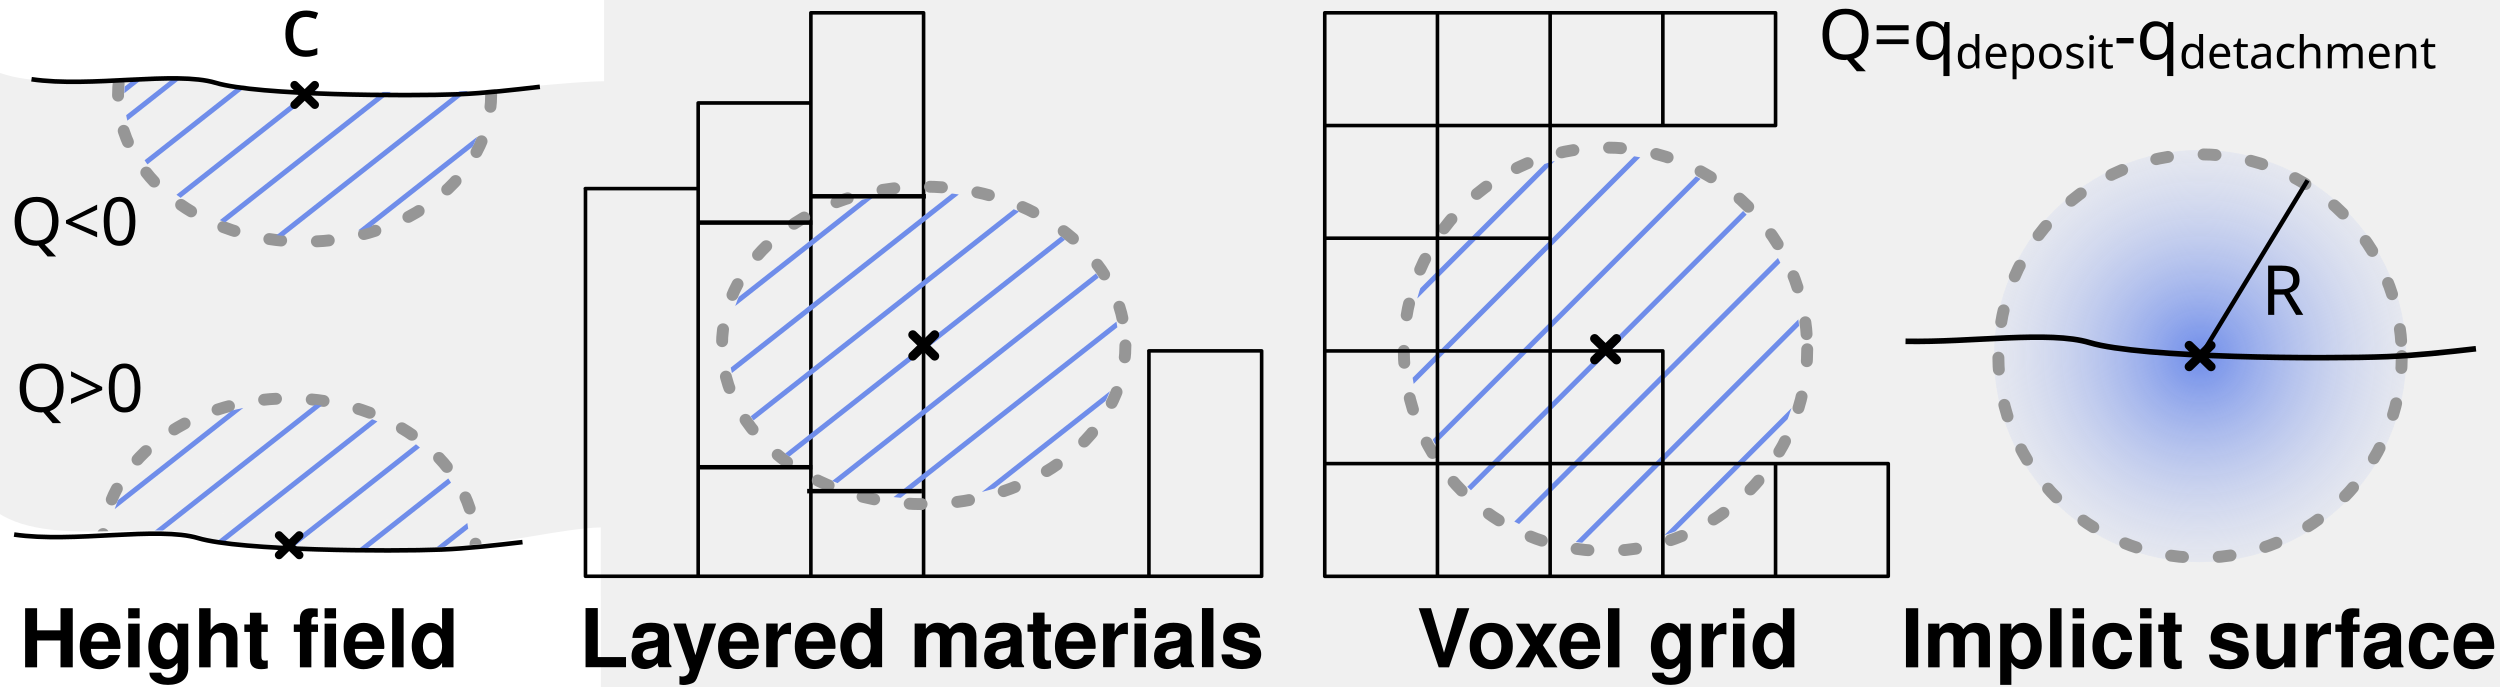
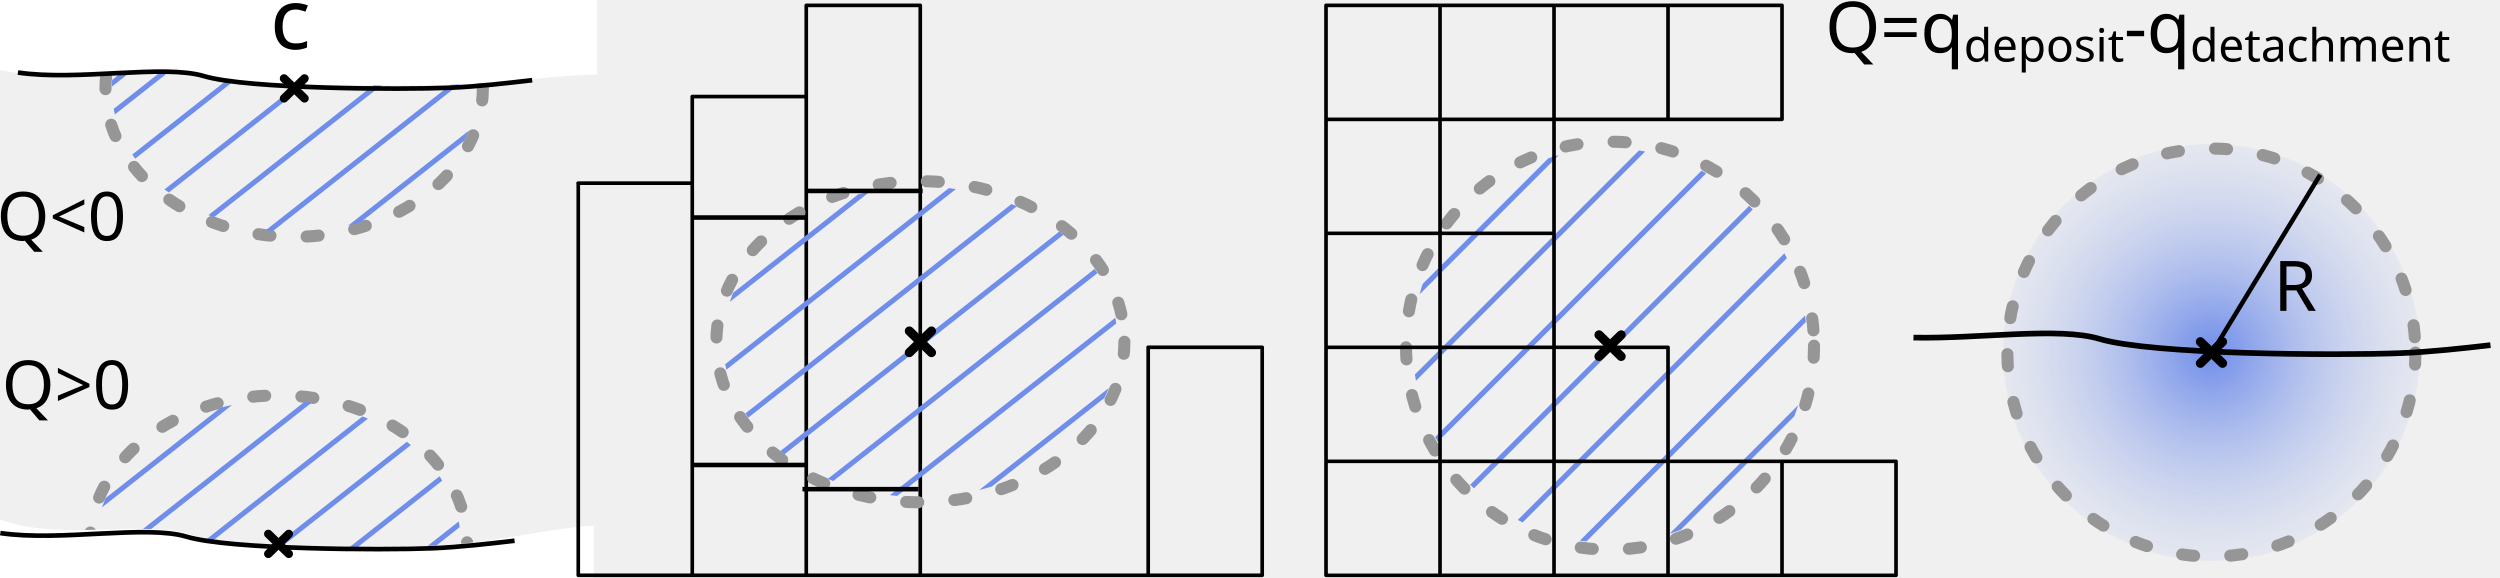
- <svg xmlns="http://www.w3.org/2000/svg" xmlns:xlink="http://www.w3.org/1999/xlink" width="146.736mm" height="40.267mm" viewBox="0 0 146.736 40.267" version="1.1" id="svg5">
+ <svg xmlns="http://www.w3.org/2000/svg" xmlns:xlink="http://www.w3.org/1999/xlink" width="145.07mm" height="33.489mm" viewBox="0 0 145.07 33.489" version="1.1" id="svg5">
  <defs id="defs2">
    <linearGradient id="linearGradient1515">
      <stop style="stop-color:#6f8dea;stop-opacity:1" offset="0" id="stop1511" />
      <stop style="stop-color:#e2e5ef;stop-opacity:0" offset="1" id="stop1513" />
    </linearGradient>
    <marker style="overflow:visible" id="Arrow2Mend" refX="0" refY="0" orient="auto">
      <path transform="scale(-0.6)" d="M 8.719,4.034 -2.207,0.016 8.719,-4.002 c -1.745,2.372 -1.735,5.617 -6e-7,8.035 z" style="fill:context-stroke;fill-rule:evenodd;stroke:context-stroke;stroke-width:0.625;stroke-linejoin:round" id="path23145" />
    </marker>
    <marker style="overflow:visible" id="marker23396" refX="0" refY="0" orient="auto">
      <path transform="matrix(-0.4,0,0,-0.4,-4,0)" style="fill:context-stroke;fill-rule:evenodd;stroke:context-stroke;stroke-width:1pt" d="M 0,0 5,-5 -12.5,0 5,5 Z" id="path23394" />
    </marker>
    <marker style="overflow:visible" id="Arrow1Mend" refX="0" refY="0" orient="auto">
      <path transform="matrix(-0.4,0,0,-0.4,-4,0)" style="fill:context-stroke;fill-rule:evenodd;stroke:context-stroke;stroke-width:1pt" d="M 0,0 5,-5 -12.5,0 5,5 Z" id="path23127" />
    </marker>
    <marker style="overflow:visible" id="Arrow1Lend" refX="0" refY="0" orient="auto">
      <path transform="matrix(-0.8,0,0,-0.8,-10,0)" style="fill:context-stroke;fill-rule:evenodd;stroke:context-stroke;stroke-width:1pt" d="M 0,0 5,-5 -12.5,0 5,5 Z" id="path23121" />
    </marker>
    <marker style="overflow:visible" id="Arrow2Mend-8" refX="0" refY="0" orient="auto">
      <path transform="scale(-0.6)" d="M 8.719,4.034 -2.207,0.016 8.719,-4.002 c -1.745,2.372 -1.735,5.617 -6e-7,8.035 z" style="fill:context-stroke;fill-rule:evenodd;stroke:#000000;stroke-width:0.625;stroke-linejoin:round;stroke-opacity:1" id="path23145-1" />
    </marker>
    <marker style="overflow:visible" id="Arrow2Mend-8-0" refX="0" refY="0" orient="auto">
      <path transform="scale(-0.6)" d="M 8.719,4.034 -2.207,0.016 8.719,-4.002 c -1.745,2.372 -1.735,5.617 -6e-7,8.035 z" style="fill:context-stroke;fill-rule:evenodd;stroke:context-stroke;stroke-width:0.625;stroke-linejoin:round" id="path23145-1-3" />
    </marker>
    <marker style="overflow:visible" id="Arrow2Mend-8-7" refX="0" refY="0" orient="auto">
      <path transform="scale(-0.6)" d="M 8.719,4.034 -2.207,0.016 8.719,-4.002 c -1.745,2.372 -1.735,5.617 -6e-7,8.035 z" style="fill:context-stroke;fill-rule:evenodd;stroke:context-stroke;stroke-width:0.625;stroke-linejoin:round" id="path23145-1-0" />
    </marker>
    <marker style="overflow:visible" id="Arrow2Mend-8-0-8" refX="0" refY="0" orient="auto">
      <path transform="scale(-0.6)" d="M 8.719,4.034 -2.207,0.016 8.719,-4.002 c -1.745,2.372 -1.735,5.617 -6e-7,8.035 z" style="fill:context-stroke;fill-rule:evenodd;stroke:context-stroke;stroke-width:0.625;stroke-linejoin:round" id="path23145-1-3-1" />
    </marker>
    <marker style="overflow:visible" id="Arrow2Mend-8-7-2" refX="0" refY="0" orient="auto">
      <path transform="scale(-0.6)" d="M 8.719,4.034 -2.207,0.016 8.719,-4.002 c -1.745,2.372 -1.735,5.617 -6e-7,8.035 z" style="fill:context-stroke;fill-rule:evenodd;stroke:context-stroke;stroke-width:0.625;stroke-linejoin:round" id="path23145-1-0-8" />
    </marker>
    <marker style="overflow:visible" id="Arrow2Mend-8-0-8-2" refX="0" refY="0" orient="auto">
      <path transform="scale(-0.6)" d="M 8.719,4.034 -2.207,0.016 8.719,-4.002 c -1.745,2.372 -1.735,5.617 -6e-7,8.035 z" style="fill:context-stroke;fill-rule:evenodd;stroke:context-stroke;stroke-width:0.625;stroke-linejoin:round" id="path23145-1-3-1-5" />
    </marker>
    <marker style="overflow:visible" id="Arrow2Mend-8-7-2-9" refX="0" refY="0" orient="auto">
      <path transform="scale(-0.6)" d="M 8.719,4.034 -2.207,0.016 8.719,-4.002 c -1.745,2.372 -1.735,5.617 -6e-7,8.035 z" style="fill:context-stroke;fill-rule:evenodd;stroke:context-stroke;stroke-width:0.625;stroke-linejoin:round" id="path23145-1-0-8-9" />
    </marker>
    <marker style="overflow:visible" id="Arrow2Mend-8-7-8" refX="0" refY="0" orient="auto">
      <path transform="scale(-0.6)" d="M 8.719,4.034 -2.207,0.016 8.719,-4.002 c -1.745,2.372 -1.735,5.617 -6e-7,8.035 z" style="fill:context-stroke;fill-rule:evenodd;stroke:context-stroke;stroke-width:0.625;stroke-linejoin:round" id="path23145-1-0-2" />
    </marker>
    <marker style="overflow:visible" id="Arrow2Mend-8-7-2-8" refX="0" refY="0" orient="auto">
      <path transform="scale(-0.6)" d="M 8.719,4.034 -2.207,0.016 8.719,-4.002 c -1.745,2.372 -1.735,5.617 -6e-7,8.035 z" style="fill:context-stroke;fill-rule:evenodd;stroke:context-stroke;stroke-width:0.625;stroke-linejoin:round" id="path23145-1-0-8-6" />
    </marker>
    <marker style="overflow:visible" id="Arrow2Mend-8-7-2-9-2" refX="0" refY="0" orient="auto">
      <path transform="scale(-0.6)" d="M 8.719,4.034 -2.207,0.016 8.719,-4.002 c -1.745,2.372 -1.735,5.617 -6e-7,8.035 z" style="fill:context-stroke;fill-rule:evenodd;stroke:context-stroke;stroke-width:0.625;stroke-linejoin:round" id="path23145-1-0-8-9-5" />
    </marker>
    <marker style="overflow:visible" id="Arrow2Mend-8-0-8-3" refX="0" refY="0" orient="auto">
      <path transform="scale(-0.6)" d="M 8.719,4.034 -2.207,0.016 8.719,-4.002 c -1.745,2.372 -1.735,5.617 -6e-7,8.035 z" style="fill:context-stroke;fill-rule:evenodd;stroke:context-stroke;stroke-width:0.625;stroke-linejoin:round" id="path23145-1-3-1-1" />
    </marker>
    <marker style="overflow:visible" id="Arrow2Mend-8-7-2-8-6" refX="0" refY="0" orient="auto">
      <path transform="scale(-0.6)" d="M 8.719,4.034 -2.207,0.016 8.719,-4.002 c -1.745,2.372 -1.735,5.617 -6e-7,8.035 z" style="fill:context-stroke;fill-rule:evenodd;stroke:context-stroke;stroke-width:0.625;stroke-linejoin:round" id="path23145-1-0-8-6-6" />
    </marker>
    <marker style="overflow:visible" id="Arrow2Mend-8-7-2-8-6-4" refX="0" refY="0" orient="auto">
      <path transform="scale(-0.6)" d="M 8.719,4.034 -2.207,0.016 8.719,-4.002 c -1.745,2.372 -1.735,5.617 -6e-7,8.035 z" style="fill:context-stroke;fill-rule:evenodd;stroke:context-stroke;stroke-width:0.625;stroke-linejoin:round" id="path23145-1-0-8-6-6-5" />
    </marker>
    <marker style="overflow:visible" id="Arrow2Mend-8-7-27" refX="0" refY="0" orient="auto">
      <path transform="scale(-0.6)" d="M 8.719,4.034 -2.207,0.016 8.719,-4.002 c -1.745,2.372 -1.735,5.617 -6e-7,8.035 z" style="fill:context-stroke;fill-rule:evenodd;stroke:context-stroke;stroke-width:0.625;stroke-linejoin:round" id="path23145-1-0-7" />
    </marker>
    <clipPath clipPathUnits="userSpaceOnUse" id="clipPath1366">
      <path id="path1368" style="fill:none;stroke:#969696;stroke-width:0.412;stroke-linecap:round;stroke-linejoin:round;stroke-dasharray:0.412, 1.237" d="m 10.109,-18.873 a 13.403,13.403 0 0 0 18.954,1e-6 13.403,13.403 0 0 0 -2e-6,-18.954 13.403,13.403 0 0 0 -18.954,0 13.403,13.403 0 0 0 0,18.954 z" />
    </clipPath>
    <clipPath clipPathUnits="userSpaceOnUse" id="clipPath1366-4">
      <path id="path1368-7" style="fill:none;stroke:#969696;stroke-width:0.412;stroke-linecap:round;stroke-linejoin:round;stroke-dasharray:0.412, 1.237" d="m 10.109,-18.873 a 13.403,13.403 0 0 0 18.954,1e-6 13.403,13.403 0 0 0 -2e-6,-18.954 13.403,13.403 0 0 0 -18.954,0 13.403,13.403 0 0 0 0,18.954 z" />
    </clipPath>
    <clipPath clipPathUnits="userSpaceOnUse" id="clipPath1366-6">
      <path id="path1368-8" style="fill:none;stroke:#969696;stroke-width:0.412;stroke-linecap:round;stroke-linejoin:round;stroke-dasharray:0.412, 1.237" d="m 10.109,-18.873 a 13.403,13.403 0 0 0 18.954,1e-6 13.403,13.403 0 0 0 -2e-6,-18.954 13.403,13.403 0 0 0 -18.954,0 13.403,13.403 0 0 0 0,18.954 z" />
    </clipPath>
    <clipPath clipPathUnits="userSpaceOnUse" id="clipPath1366-6-0">
      <path id="path1368-8-7" style="fill:none;stroke:#969696;stroke-width:0.412;stroke-linecap:round;stroke-linejoin:round;stroke-dasharray:0.412, 1.237" d="m 10.109,-18.873 a 13.403,13.403 0 0 0 18.954,1e-6 13.403,13.403 0 0 0 -2e-6,-18.954 13.403,13.403 0 0 0 -18.954,0 13.403,13.403 0 0 0 0,18.954 z" />
    </clipPath>
    <clipPath clipPathUnits="userSpaceOnUse" id="clipPath1366-6-0-4">
      <path id="path1368-8-7-3" style="fill:none;stroke:#969696;stroke-width:0.412;stroke-linecap:round;stroke-linejoin:round;stroke-dasharray:0.412, 1.237" d="m 10.109,-18.873 a 13.403,13.403 0 0 0 18.954,1e-6 13.403,13.403 0 0 0 -2e-6,-18.954 13.403,13.403 0 0 0 -18.954,0 13.403,13.403 0 0 0 0,18.954 z" />
    </clipPath>
    <clipPath clipPathUnits="userSpaceOnUse" id="clipPath1366-6-08">
      <path id="path1368-8-6" style="fill:none;stroke:#969696;stroke-width:0.412;stroke-linecap:round;stroke-linejoin:round;stroke-dasharray:0.412, 1.237" d="m 10.109,-18.873 a 13.403,13.403 0 0 0 18.954,1e-6 13.403,13.403 0 0 0 -2e-6,-18.954 13.403,13.403 0 0 0 -18.954,0 13.403,13.403 0 0 0 0,18.954 z" />
    </clipPath>
    <clipPath clipPathUnits="userSpaceOnUse" id="clipPath1366-6-5">
      <path id="path1368-8-0" style="fill:none;stroke:#969696;stroke-width:0.412;stroke-linecap:round;stroke-linejoin:round;stroke-dasharray:0.412, 1.237" d="m 10.109,-18.873 a 13.403,13.403 0 0 0 18.954,1e-6 13.403,13.403 0 0 0 -2e-6,-18.954 13.403,13.403 0 0 0 -18.954,0 13.403,13.403 0 0 0 0,18.954 z" />
    </clipPath>
    <clipPath clipPathUnits="userSpaceOnUse" id="clipPath1366-6-5-8">
      <path id="path1368-8-0-6" style="fill:none;stroke:#969696;stroke-width:0.412;stroke-linecap:round;stroke-linejoin:round;stroke-dasharray:0.412, 1.237" d="m 10.109,-18.873 a 13.403,13.403 0 0 0 18.954,1e-6 13.403,13.403 0 0 0 -2e-6,-18.954 13.403,13.403 0 0 0 -18.954,0 13.403,13.403 0 0 0 0,18.954 z" />
    </clipPath>
    <clipPath clipPathUnits="userSpaceOnUse" id="clipPath1366-6-5-3">
      <path id="path1368-8-0-3" style="fill:none;stroke:#969696;stroke-width:0.412;stroke-linecap:round;stroke-linejoin:round;stroke-dasharray:0.412, 1.237" d="m 10.109,-18.873 a 13.403,13.403 0 0 0 18.954,1e-6 13.403,13.403 0 0 0 -2e-6,-18.954 13.403,13.403 0 0 0 -18.954,0 13.403,13.403 0 0 0 0,18.954 z" />
    </clipPath>
    <clipPath clipPathUnits="userSpaceOnUse" id="clipPath1366-6-0-44">
      <path id="path1368-8-7-2" style="fill:none;stroke:#969696;stroke-width:0.412;stroke-linecap:round;stroke-linejoin:round;stroke-dasharray:0.412, 1.237" d="m 10.109,-18.873 a 13.403,13.403 0 0 0 18.954,1e-6 13.403,13.403 0 0 0 -2e-6,-18.954 13.403,13.403 0 0 0 -18.954,0 13.403,13.403 0 0 0 0,18.954 z" />
    </clipPath>
    <clipPath clipPathUnits="userSpaceOnUse" id="clipPath1366-6-5-3-8">
      <path id="path1368-8-0-3-7" style="fill:none;stroke:#969696;stroke-width:0.412;stroke-linecap:round;stroke-linejoin:round;stroke-dasharray:0.412, 1.237" d="m 10.109,-18.873 a 13.403,13.403 0 0 0 18.954,1e-6 13.403,13.403 0 0 0 -2e-6,-18.954 13.403,13.403 0 0 0 -18.954,0 13.403,13.403 0 0 0 0,18.954 z" />
    </clipPath>
    <clipPath clipPathUnits="userSpaceOnUse" id="clipPath1366-6-5-3-8-8">
      <path id="path1368-8-0-3-7-7" style="fill:none;stroke:#969696;stroke-width:0.412;stroke-linecap:round;stroke-linejoin:round;stroke-dasharray:0.412, 1.237" d="m 10.109,-18.873 a 13.403,13.403 0 0 0 18.954,1e-6 13.403,13.403 0 0 0 -2e-6,-18.954 13.403,13.403 0 0 0 -18.954,0 13.403,13.403 0 0 0 0,18.954 z" />
    </clipPath>
    <radialGradient xlink:href="#linearGradient1515" id="radialGradient1517" cx="196.227" cy="46.39" fx="196.227" fy="46.39" r="12.097" gradientUnits="userSpaceOnUse" gradientTransform="matrix(1.338437,-0.03537596,0.03538007,1.338592,-110.9896,-9.07557)" />
    <clipPath clipPathUnits="userSpaceOnUse" id="clipPath1366-6-2">
      <path id="path1368-8-8" style="fill:none;stroke:#969696;stroke-width:0.412;stroke-linecap:round;stroke-linejoin:round;stroke-dasharray:0.412, 1.237" d="m 10.109,-18.873 a 13.403,13.403 0 0 0 18.954,1e-6 13.403,13.403 0 0 0 -2e-6,-18.954 13.403,13.403 0 0 0 -18.954,0 13.403,13.403 0 0 0 0,18.954 z" />
    </clipPath>
    <clipPath clipPathUnits="userSpaceOnUse" id="clipPath1366-6-0-9">
      <path id="path1368-8-7-7" style="fill:none;stroke:#969696;stroke-width:0.412;stroke-linecap:round;stroke-linejoin:round;stroke-dasharray:0.412, 1.237" d="m 10.109,-18.873 a 13.403,13.403 0 0 0 18.954,1e-6 13.403,13.403 0 0 0 -2e-6,-18.954 13.403,13.403 0 0 0 -18.954,0 13.403,13.403 0 0 0 0,18.954 z" />
    </clipPath>
    <clipPath clipPathUnits="userSpaceOnUse" id="clipPath1366-6-5-3-6">
      <path id="path1368-8-0-3-9" style="fill:none;stroke:#969696;stroke-width:0.412;stroke-linecap:round;stroke-linejoin:round;stroke-dasharray:0.412, 1.237" d="m 10.109,-18.873 a 13.403,13.403 0 0 0 18.954,1e-6 13.403,13.403 0 0 0 -2e-6,-18.954 13.403,13.403 0 0 0 -18.954,0 13.403,13.403 0 0 0 0,18.954 z" />
    </clipPath>
  </defs>
-   <g id="layer1" transform="translate(-24.15489,-25.18343)">
+   <g id="layer1" transform="translate(-24.96323,-25.62494)">
    <ellipse style="fill:none;stroke:#969696;stroke-width:0.7;stroke-linecap:round;stroke-linejoin:round;stroke-miterlimit:4;stroke-dasharray:0.7, 2.1;stroke-dashoffset:0;stroke-opacity:1" id="path1153-90-2-9-9-8" cx="42.033" cy="30.753" rx="10.949" ry="8.617" />
    <g id="g1326-1-5" transform="matrix(-0.5584947,0.4395422,0.5584947,0.4395422,68.81022,34.6066)" clip-path="url(#clipPath1366-6-0)">
      <path id="path1057-35-9-7-5" style="fill:none;stroke:#6f8dea;stroke-width:0.428;stroke-linecap:round;stroke-linejoin:round;stroke-miterlimit:4;stroke-dasharray:none;stroke-opacity:1" d="M 3.577,-16.28 H 35.78 M 3.577,-20.257 H 35.78 M 3.577,-24.234 H 35.78 M 3.577,-28.211 H 35.78 M 3.577,-32.188 H 35.78 M 3.577,-38.154 H 35.78 m -32.203,1.989 H 35.78 M 3.577,-40.142 H 35.78" />
    </g>
    <path id="rect1511" style="fill:#ffffff;fill-opacity:1;stroke:none;stroke-width:0.286;stroke-linecap:round;stroke-linejoin:round" d="m 36.808,30.023 c 2.484,0.579 11.302,0.617 14.271,0.523 3.001,-0.095 6.36,-0.568 8.53,-0.595 V 19.149 l -35.985,-0.284 -0.038,10.353 c 2.981,1.568 10.22,0.105 13.222,0.805 z" />
    <path style="fill:none;stroke:#000000;stroke-width:0.27px;stroke-linecap:butt;stroke-linejoin:miter;stroke-opacity:1" d="m 26.004,29.834 c 3.47,0.512 8.444,-0.497 10.804,0.21 2.484,0.744 11.302,0.793 14.271,0.672 1.564,-0.064 3.225,-0.259 4.765,-0.437" id="path864-1-5-7-9-2" />
    <g id="g43996-8-2-9" transform="matrix(0.8169135,0,0,0.8169135,11.46293,-4.310567)" style="stroke:#000000;stroke-width:0.6;stroke-miterlimit:4;stroke-dasharray:none;stroke-opacity:1">
      <path style="fill:none;stroke:#000000;stroke-width:0.6;stroke-linecap:round;stroke-linejoin:round;stroke-miterlimit:4;stroke-dasharray:none;stroke-opacity:1" d="m 36.701,42.217 1.454,1.415" id="path23116-7-1-0-9-1-0" />
      <path style="fill:none;stroke:#000000;stroke-width:0.6;stroke-linecap:round;stroke-linejoin:round;stroke-miterlimit:4;stroke-dasharray:none;stroke-opacity:1" d="m 38.155,42.217 -1.454,1.415" id="path23116-7-1-0-6-2-3-3" />
    </g>
    <circle style="fill:url(#radialGradient1517);fill-opacity:1;stroke:none;stroke-width:0.729;stroke-linecap:round;stroke-linejoin:round;stroke-miterlimit:4;stroke-dasharray:0.729, 1.459;stroke-dashoffset:0;stroke-opacity:1" id="path1617" r="12.097" cy="46.08" cx="153.29" />
    <ellipse style="fill:none;stroke:#969696;stroke-width:0.7;stroke-linecap:round;stroke-linejoin:round;stroke-miterlimit:4;stroke-dasharray:0.7, 2.1;stroke-dashoffset:0;stroke-opacity:1" id="path1153-90-2-9-9-8-0" cx="41.121" cy="57.183" rx="10.949" ry="8.617" />
    <g id="g1326-1" transform="matrix(-0.5584947,0.4395422,0.5584947,0.4395422,67.89803,61.03678)" clip-path="url(#clipPath1366-6)" style="stroke:#6f8dea;stroke-width:0.428;stroke-miterlimit:4;stroke-dasharray:none;stroke-opacity:1">
      <path id="path1057-35-9-7" style="fill:none;stroke:#6f8dea;stroke-width:0.428;stroke-linecap:round;stroke-linejoin:round;stroke-miterlimit:4;stroke-dasharray:none;stroke-opacity:1" d="M 3.577,-16.28 H 35.78 M 3.577,-18.268 H 35.78 M 3.577,-20.257 H 35.78 M 3.577,-24.234 H 35.78 M 3.577,-28.211 H 35.78 M 3.577,-32.188 H 35.78 M 3.577,-36.165 H 35.78 M 3.577,-40.142 H 35.78" />
    </g>
    <path id="rect1511-7" style="fill:#ffffff;fill-opacity:1;stroke:none;stroke-width:0.389;stroke-linecap:round;stroke-linejoin:round;stroke-miterlimit:4;stroke-dasharray:none" d="m 59.42,56.14 0.002,12.1 H 23.436 l -0.038,-13.462 m 0,0 c 2.981,2.914 9.955,0.69 12.958,1.992 2.484,1.076 11.567,0.65 14.535,0.476 3.001,-0.176 6.36,-1.056 8.53,-1.106" />
    <g id="g43996-8-2-9-9" transform="matrix(0.8169135,0,0,0.8169135,10.55074,22.11962)" style="stroke:#000000;stroke-width:0.6;stroke-miterlimit:4;stroke-dasharray:none;stroke-opacity:1">
      <path style="fill:none;stroke:#000000;stroke-width:0.6;stroke-linecap:round;stroke-linejoin:round;stroke-miterlimit:4;stroke-dasharray:none;stroke-opacity:1" d="m 36.701,42.217 1.454,1.415" id="path23116-7-1-0-9-1-0-3" />
      <path style="fill:none;stroke:#000000;stroke-width:0.6;stroke-linecap:round;stroke-linejoin:round;stroke-miterlimit:4;stroke-dasharray:none;stroke-opacity:1" d="m 38.155,42.217 -1.454,1.415" id="path23116-7-1-0-6-2-3-3-4" />
    </g>
    <text xml:space="preserve" style="font-size:8.467px;line-height:1.25;font-family:sans-serif;stroke-width:0.265" x="-18.092" y="36" id="text6324" />
    <text xml:space="preserve" style="font-size:3.899px;line-height:1.05;font-family:sans-serif;stroke-width:0.365" x="24.777" y="39.569" id="text5549-4-7-7">
      <tspan style="font-size:3.899px;stroke-width:0.365" x="24.777" y="39.569" id="tspan1017">Q&lt;0</tspan>
    </text>
    <text xml:space="preserve" style="font-size:3.899px;line-height:1.05;font-family:sans-serif;fill:#000000;fill-opacity:1;stroke-width:0.365" x="25.075" y="49.349" id="text5549-4-7-7-8">
      <tspan id="tspan5547-9-9-8-1" style="font-size:3.899px;fill:#000000;fill-opacity:1;stroke-width:0.365" x="25.075" y="49.349">Q&gt;0</tspan>
    </text>
    <g id="g4506-6" transform="translate(-13.73802,173.5652)">
      <circle style="fill:none;stroke:#969696;stroke-width:0.412;stroke-linecap:round;stroke-linejoin:round;stroke-miterlimit:4;stroke-dasharray:0.412, 1.237;stroke-dashoffset:0;stroke-opacity:1" id="path1153-90-2-9-9-8-03" cx="19.641" cy="-28.372" r="13.403" />
      <g id="g1326-1-5-2" transform="matrix(-0.6836645,0.6836645,0.6836645,0.6836645,52.41718,-22.38281)" clip-path="url(#clipPath1366-6-0-4)">
        <path id="path1057-35-9-7-5-9" style="fill:none;stroke:#b4b4b4;stroke-width:0.265;stroke-linecap:round;stroke-linejoin:round;stroke-miterlimit:4;stroke-dasharray:none;stroke-opacity:1" d="M 3.577,-16.28 H 35.78 M 3.577,-20.257 H 35.78 M 3.577,-24.234 H 35.78 M 3.577,-28.211 H 35.78 M 3.577,-32.188 H 35.78 M 3.577,-36.165 H 35.78 M 3.577,-40.142 H 35.78" />
      </g>
      <path id="rect1511-4" style="fill:#ffffff;fill-opacity:1;stroke:none;stroke-width:0.396;stroke-linecap:round;stroke-linejoin:round" d="m 13.198,-24.846 c 3.041,0.911 13.835,0.97 17.469,0.823 3.673,-0.149 7.786,-0.893 10.441,-0.936 v -16.989 l -44.05,-0.446 -0.047,16.283 c 3.649,2.466 12.51,0.164 16.186,1.266 z" />
      <path style="fill:none;stroke:#000000;stroke-width:0.33px;stroke-linecap:butt;stroke-linejoin:miter;stroke-opacity:1" d="m -2.943,-26.277 c 3.649,2.466 12.51,0.164 16.186,1.266 3.041,0.911 13.835,0.97 17.469,0.823 3.673,-0.149 7.786,-0.893 10.441,-0.936" id="path864-1-5-7-9-2-7" />
      <g id="g43996-8-2-9-3" transform="translate(-17.78274,-71.29819)" style="stroke:#000000;stroke-width:0.6;stroke-miterlimit:4;stroke-dasharray:none;stroke-opacity:1">
        <path style="fill:none;stroke:#000000;stroke-width:0.6;stroke-linecap:round;stroke-linejoin:round;stroke-miterlimit:4;stroke-dasharray:none;stroke-opacity:1" d="m 36.701,42.217 1.454,1.415" id="path23116-7-1-0-9-1-0-1" />
        <path style="fill:none;stroke:#000000;stroke-width:0.6;stroke-linecap:round;stroke-linejoin:round;stroke-miterlimit:4;stroke-dasharray:none;stroke-opacity:1" d="m 38.155,42.217 -1.454,1.415" id="path23116-7-1-0-6-2-3-3-5" />
      </g>
    </g>
    <g id="g4516-6" transform="translate(-38.57886,205.5279)">
      <circle style="fill:none;stroke:#969696;stroke-width:0.412;stroke-linecap:round;stroke-linejoin:round;stroke-miterlimit:4;stroke-dasharray:0.412, 1.237;stroke-dashoffset:0;stroke-opacity:1" id="path1153-90-2-9-9-8-0-7" cx="94.222" cy="-60.637" r="13.403" />
      <g id="g1326-1-9" transform="matrix(-0.6836645,0.6836645,0.6836645,0.6836645,126.9987,-54.64769)" clip-path="url(#clipPath1366-6-08)">
        <path id="path1057-35-9-7-3" style="fill:none;stroke:#b4b4b4;stroke-width:0.265;stroke-linecap:round;stroke-linejoin:round;stroke-miterlimit:4;stroke-dasharray:none;stroke-opacity:1" d="M 3.577,-16.28 H 35.78 M 3.577,-20.257 H 35.78 M 3.577,-24.234 H 35.78 M 3.577,-28.211 H 35.78 M 3.577,-32.188 H 35.78 M 3.577,-36.165 H 35.78 M 3.577,-40.142 H 35.78" />
      </g>
      <path id="rect1511-7-5" style="fill:#ffffff;fill-opacity:1;stroke:none;stroke-width:0.396;stroke-linecap:round;stroke-linejoin:round;stroke-miterlimit:4;stroke-dasharray:none" d="m 115.69,-57.224 0.002,10.241 H 71.64 l -0.047,-11.393 m 0,0 c 3.649,2.466 12.51,0.164 16.186,1.266 3.041,0.911 13.835,0.97 17.469,0.823 3.673,-0.149 7.786,-0.893 10.441,-0.936" />
      <path style="fill:none;stroke:#000000;stroke-width:0.33px;stroke-linecap:butt;stroke-linejoin:miter;stroke-opacity:1" d="m 71.64,-58.24 c 3.649,2.466 12.51,0.164 16.186,1.266 3.041,0.911 13.835,0.97 17.469,0.823 3.673,-0.149 7.786,-0.893 10.441,-0.936" id="path864-1-5-7-9-6" />
      <g id="g43996-8-2-9-9-3" transform="translate(56.79879,-103.5631)" style="stroke:#000000;stroke-width:0.6;stroke-miterlimit:4;stroke-dasharray:none;stroke-opacity:1">
        <path style="fill:none;stroke:#000000;stroke-width:0.6;stroke-linecap:round;stroke-linejoin:round;stroke-miterlimit:4;stroke-dasharray:none;stroke-opacity:1" d="m 36.701,42.217 1.454,1.415" id="path23116-7-1-0-9-1-0-3-7" />
        <path style="fill:none;stroke:#000000;stroke-width:0.6;stroke-linecap:round;stroke-linejoin:round;stroke-miterlimit:4;stroke-dasharray:none;stroke-opacity:1" d="m 38.155,42.217 -1.454,1.415" id="path23116-7-1-0-6-2-3-3-4-6" />
      </g>
    </g>
    <text xml:space="preserve" style="font-size:2.822px;line-height:1.05;font-family:sans-serif;stroke-width:0.265" x="-7.622" y="136.81" id="text5549-4-7-7-87">
      <tspan id="tspan5547-9-9-8-0" style="font-size:2.822px;stroke-width:0.265" x="-7.622" y="136.81">A=q<tspan style="font-size:65%;baseline-shift:sub" id="tspan14376-5">erosion</tspan>
      </tspan>
    </text>
    <text xml:space="preserve" style="font-size:2.822px;line-height:1.05;font-family:sans-serif;stroke-width:0.265" x="43.952" y="155.916" id="text5549-4-7-7-8-2">
      <tspan id="tspan5547-9-9-8-1-6" style="font-size:2.822px;stroke-width:0.265" x="43.952" y="155.916">A=q<tspan style="font-size:65%;baseline-shift:sub" id="tspan18586-2">deposition</tspan>
      </tspan>
    </text>
    <circle r="11.839" cy="45.683" cx="118.389" id="path1153-90-2-9-9-8-0-2" style="fill:none;stroke:#969696;stroke-width:0.7;stroke-linecap:round;stroke-linejoin:round;stroke-miterlimit:4;stroke-dasharray:0.7, 2.1;stroke-dashoffset:0;stroke-opacity:1" />
    <g clip-path="url(#clipPath1366-6-5)" transform="matrix(-0.6039145,0.6039145,0.6039145,0.6039145,147.3419,50.97378)" id="g1326-1-3" style="stroke:#6f8dea;stroke-width:0.351;stroke-miterlimit:4;stroke-dasharray:none;stroke-opacity:1">
      <path d="M 3.577,-16.28 H 35.78 M 3.577,-20.257 H 35.78 M 3.577,-24.234 H 35.78 M 3.577,-28.211 H 35.78 M 3.577,-32.188 H 35.78 M 3.577,-36.165 H 35.78 M 3.577,-40.142 H 35.78" style="fill:none;stroke:#6f8dea;stroke-width:0.351;stroke-linecap:round;stroke-linejoin:round;stroke-miterlimit:4;stroke-dasharray:none;stroke-opacity:1" id="path1057-35-9-7-6" />
    </g>
    <g style="stroke:#000000;stroke-width:0.6;stroke-miterlimit:4;stroke-dasharray:none;stroke-opacity:1" transform="matrix(0.8833492,0,0,0.8833492,85.33094,7.764425)" id="g43996-8-2-9-9-6">
      <path id="path23116-7-1-0-9-1-0-3-8" d="m 36.701,42.217 1.454,1.415" style="fill:none;stroke:#000000;stroke-width:0.6;stroke-linecap:round;stroke-linejoin:round;stroke-miterlimit:4;stroke-dasharray:none;stroke-opacity:1" />
      <path id="path23116-7-1-0-6-2-3-3-4-3" d="m 38.155,42.217 -1.454,1.415" style="fill:none;stroke:#000000;stroke-width:0.6;stroke-linecap:round;stroke-linejoin:round;stroke-miterlimit:4;stroke-dasharray:none;stroke-opacity:1" />
    </g>
    <text xml:space="preserve" style="font-size:4.091px;line-height:1.05;font-family:sans-serif;stroke-width:0.384" x="130.875" y="28.661" id="text5549-4-7-7-5">
      <tspan id="tspan5547-9-9-8-2" style="font-size:4.091px;stroke-width:0.384" x="130.875" y="28.661">Q=q<tspan style="font-size:2.659px;baseline-shift:sub;stroke-width:0.384" id="tspan1077">deposit</tspan>-q<tspan style="font-size:2.659px;baseline-shift:sub;stroke-width:0.384" id="tspan9792">detachment</tspan>
      </tspan>
    </text>
    <path d="m 101.91,25.935 v 33.073 m 6.615,-33.073 v 33.073 m 6.615,-33.073 v 33.073 m 6.615,-33.073 v 6.615 m 0,13.229 v 13.229 m 6.615,-33.073 v 6.615 m 0,19.844 v 6.615 m 6.615,-6.607 v 6.607 M 101.91,25.935 h 26.458 m -26.458,6.615 h 26.458 m -26.458,6.615 h 13.229 m -13.229,6.615 h 19.844 m -19.844,6.615 h 33.074 m -33.074,6.615 h 33.073" style="fill:none;stroke:#000000;stroke-width:0.212;stroke-linecap:round;stroke-linejoin:round;stroke-dasharray:none" id="path3542" />
    <path d="m 58.519,36.281 v 22.727 m 6.615,-27.781 v 27.781 m 6.615,-33.073 v 33.073 m 6.615,-33.073 v 33.073 m 0,-13.229 V 59.008 M 91.591,45.779 V 59.008 M 98.206,45.779 V 59.008 M 65.133,31.227 h 6.615 m 0,-5.292 h 6.615 m -19.855,10.319 h 6.604 m 26.473,9.525 h 6.622 M 58.519,59.008 h 39.687" style="fill:none;stroke:#000000;stroke-width:0.212;stroke-linecap:round;stroke-linejoin:round;stroke-dasharray:none" id="path3542-4" />
    <ellipse cy="45.456" cx="78.371" id="path1153-90-2-9-9-8-0-2-0" style="fill:none;stroke:#969696;stroke-width:0.7;stroke-linecap:round;stroke-linejoin:round;stroke-miterlimit:4;stroke-dasharray:0.7, 2.1;stroke-dashoffset:0;stroke-opacity:1" rx="11.839" ry="9.318" />
    <g clip-path="url(#clipPath1366-6-5-3)" transform="matrix(-0.6039145,0.4752881,0.6039145,0.4752881,107.3221,49.62337)" id="g1326-1-3-5" style="stroke:#6f8dea;stroke-width:0.396;stroke-miterlimit:4;stroke-dasharray:none;stroke-opacity:1">
      <path d="M 3.577,-16.28 H 35.78 M 3.577,-20.257 H 35.78 M 3.577,-24.234 H 35.78 M 3.577,-28.211 H 35.78 M 3.577,-32.188 H 35.78 M 3.577,-36.165 H 35.78 M 3.577,-40.142 H 35.78" style="fill:none;stroke:#6f8dea;stroke-width:0.396;stroke-linecap:round;stroke-linejoin:round;stroke-miterlimit:4;stroke-dasharray:none;stroke-opacity:1" id="path1057-35-9-7-6-6" />
    </g>
    <g style="stroke:#000000;stroke-width:0.6;stroke-miterlimit:4;stroke-dasharray:none;stroke-opacity:1" transform="matrix(0.8833492,0,0,0.8833492,45.31117,7.541257)" id="g43996-8-2-9-9-6-5">
      <path id="path23116-7-1-0-9-1-0-3-8-7" d="m 36.701,42.217 1.454,1.415" style="fill:none;stroke:#000000;stroke-width:0.6;stroke-linecap:round;stroke-linejoin:round;stroke-miterlimit:4;stroke-dasharray:none;stroke-opacity:1" />
      <path id="path23116-7-1-0-6-2-3-3-4-3-3" d="m 38.155,42.217 -1.454,1.415" style="fill:none;stroke:#000000;stroke-width:0.6;stroke-linecap:round;stroke-linejoin:round;stroke-miterlimit:4;stroke-dasharray:none;stroke-opacity:1" />
    </g>
    <circle r="11.839" cy="46.082" cx="153.286" id="path1153-90-2-9-9-8-0-2-0-0" style="fill:none;fill-opacity:1;stroke:#969696;stroke-width:0.7;stroke-linecap:round;stroke-linejoin:round;stroke-miterlimit:4;stroke-dasharray:0.7, 2.1;stroke-dashoffset:0;stroke-opacity:1" />
    <g style="fill:#ffffff;fill-opacity:1;stroke:#000000;stroke-width:0.6;stroke-miterlimit:4;stroke-dasharray:none;stroke-opacity:1" transform="matrix(0.8833492,0,0,0.8833492,120.2275,8.163263)" id="g43996-8-2-9-9-6-5-3">
      <path id="path23116-7-1-0-9-1-0-3-8-7-5" d="m 36.701,42.217 1.454,1.415" style="fill:#ffffff;fill-opacity:1;stroke:#000000;stroke-width:0.6;stroke-linecap:round;stroke-linejoin:round;stroke-miterlimit:4;stroke-dasharray:none;stroke-opacity:1" />
      <path id="path23116-7-1-0-6-2-3-3-4-3-3-0" d="m 38.155,42.217 -1.454,1.415" style="fill:#ffffff;fill-opacity:1;stroke:#000000;stroke-width:0.6;stroke-linecap:round;stroke-linejoin:round;stroke-miterlimit:4;stroke-dasharray:none;stroke-opacity:1" />
    </g>
    <path style="fill:none;stroke:#000000;stroke-width:0.33px;stroke-linecap:butt;stroke-linejoin:miter;stroke-opacity:1" d="m 135.999,45.216 c 3.897,0.073 8.43,-0.634 10.803,0.077 3.041,0.911 13.835,0.97 17.469,0.823 1.705,-0.069 3.504,-0.267 5.209,-0.463" id="path864-1-5-7-9-2-8" />
-     <text xml:space="preserve" style="font-style:normal;font-variant:normal;font-weight:bold;font-stretch:normal;font-size:4.748px;line-height:1.25;font-family:Helvetica;-inkscape-font-specification:'Helvetica Bold';letter-spacing:0px;word-spacing:0px;fill:#000000;fill-opacity:1;stroke:none;stroke-width:0.445" x="25.299" y="64.35" id="text1655">
-       <tspan id="tspan1653" x="25.299" y="64.35" style="stroke-width:0.445">Height field</tspan>
-     </text>
-     <text xml:space="preserve" style="font-style:normal;font-variant:normal;font-weight:bold;font-stretch:normal;font-size:4.748px;line-height:1.25;font-family:Helvetica;-inkscape-font-specification:'Helvetica Bold';letter-spacing:0px;word-spacing:0px;fill:#000000;fill-opacity:1;stroke:none;stroke-width:0.445" x="58.15" y="64.345" id="text1655-7">
-       <tspan id="tspan1653-5" x="58.15" y="64.345" style="stroke-width:0.445">Layered materials</tspan>
-     </text>
-     <text xml:space="preserve" style="font-style:normal;font-variant:normal;font-weight:bold;font-stretch:normal;font-size:4.748px;line-height:1.25;font-family:Helvetica;-inkscape-font-specification:'Helvetica Bold';letter-spacing:0px;word-spacing:0px;fill:#000000;fill-opacity:1;stroke:none;stroke-width:0.445" x="107.315" y="64.35" id="text1655-7-2">
-       <tspan id="tspan1653-5-1" x="107.315" y="64.35" style="stroke-width:0.445">Voxel grid</tspan>
-     </text>
-     <text xml:space="preserve" style="font-style:normal;font-variant:normal;font-weight:bold;font-stretch:normal;font-size:4.748px;line-height:1.25;font-family:Helvetica;-inkscape-font-specification:'Helvetica Bold';letter-spacing:0px;word-spacing:0px;fill:#000000;fill-opacity:1;stroke:none;stroke-width:0.445" x="135.725" y="64.35" id="text1655-7-8">
-       <tspan id="tspan1653-5-7" x="135.725" y="64.35" style="stroke-width:0.445">Implicit surface</tspan>
+     <text xml:space="preserve" style="font-style:normal;font-variant:normal;font-weight:bold;font-stretch:normal;font-size:4.748px;line-height:1.25;font-family:Helvetica;-inkscape-font-specification:'Helvetica Bold';letter-spacing:0px;word-spacing:0px;fill:#000000;fill-opacity:1;stroke:none;stroke-width:0.445" x="25.299" y="83.643" id="text1655">
+       <tspan id="tspan1653" x="25.299" y="83.643" style="stroke-width:0.445">Height field</tspan>
+     </text>
+     <text xml:space="preserve" style="font-style:normal;font-variant:normal;font-weight:bold;font-stretch:normal;font-size:4.748px;line-height:1.25;font-family:Helvetica;-inkscape-font-specification:'Helvetica Bold';letter-spacing:0px;word-spacing:0px;fill:#000000;fill-opacity:1;stroke:none;stroke-width:0.445" x="58.15" y="83.638" id="text1655-7">
+       <tspan id="tspan1653-5" x="58.15" y="83.638" style="stroke-width:0.445">Layered materials</tspan>
+     </text>
+     <text xml:space="preserve" style="font-style:normal;font-variant:normal;font-weight:bold;font-stretch:normal;font-size:4.748px;line-height:1.25;font-family:Helvetica;-inkscape-font-specification:'Helvetica Bold';letter-spacing:0px;word-spacing:0px;fill:#000000;fill-opacity:1;stroke:none;stroke-width:0.445" x="107.315" y="83.643" id="text1655-7-2">
+       <tspan id="tspan1653-5-1" x="107.315" y="83.643" style="stroke-width:0.445">Voxel grid</tspan>
+     </text>
+     <text xml:space="preserve" style="font-style:normal;font-variant:normal;font-weight:bold;font-stretch:normal;font-size:4.748px;line-height:1.25;font-family:Helvetica;-inkscape-font-specification:'Helvetica Bold';letter-spacing:0px;word-spacing:0px;fill:#000000;fill-opacity:1;stroke:none;stroke-width:0.445" x="135.725" y="83.643" id="text1655-7-8">
+       <tspan id="tspan1653-5-7" x="135.725" y="83.643" style="stroke-width:0.445">Implicit surface</tspan>
    </text>
    <circle r="11.839" cy="64.224" cx="-4.094" id="path1153-90-2-9-9-8-0-2-0-0-3" style="fill:none;fill-opacity:1;stroke:#969696;stroke-width:0.7;stroke-linecap:round;stroke-linejoin:round;stroke-miterlimit:4;stroke-dasharray:0.7, 2.1;stroke-dashoffset:0;stroke-opacity:1" />
    <g style="fill:#ffffff;fill-opacity:1;stroke:#000000;stroke-width:0.6;stroke-miterlimit:4;stroke-dasharray:none;stroke-opacity:1" transform="matrix(0.8833492,0,0,0.8833492,-37.15173,26.30523)" id="g43996-8-2-9-9-6-5-3-9">
      <path id="path23116-7-1-0-9-1-0-3-8-7-5-2" d="m 36.701,42.217 1.454,1.415" style="fill:#ffffff;fill-opacity:1;stroke:#000000;stroke-width:0.6;stroke-linecap:round;stroke-linejoin:round;stroke-miterlimit:4;stroke-dasharray:none;stroke-opacity:1" />
      <path id="path23116-7-1-0-6-2-3-3-4-3-3-0-2" d="m 38.155,42.217 -1.454,1.415" style="fill:#ffffff;fill-opacity:1;stroke:#000000;stroke-width:0.6;stroke-linecap:round;stroke-linejoin:round;stroke-miterlimit:4;stroke-dasharray:none;stroke-opacity:1" />
    </g>
    <path style="fill:none;stroke:#000000;stroke-width:0.33px;stroke-linecap:butt;stroke-linejoin:miter;stroke-opacity:1" d="m -18.5,63.305 c 3.071,-0.133 6.121,-0.411 7.923,0.129 3.041,0.911 13.835,0.97 17.469,0.823 1.392,-0.057 2.846,-0.198 4.261,-0.355" id="path864-1-5-7-9-2-8-8" />
    <path style="fill:none;stroke:#000000;stroke-width:0.265px;stroke-linecap:butt;stroke-linejoin:miter;stroke-opacity:1" d="m 65.099,52.607 h 6.735" id="path1385" />
    <path style="fill:none;stroke:#000000;stroke-width:0.265px;stroke-linecap:butt;stroke-linejoin:miter;stroke-opacity:1" d="m 65.099,38.248 h 6.735" id="path1385-9" />
    <path style="fill:none;stroke:#000000;stroke-width:0.265px;stroke-linecap:butt;stroke-linejoin:miter;stroke-opacity:1" d="m 71.764,36.705 h 6.735" id="path1385-9-7" />
    <path style="fill:none;stroke:#000000;stroke-width:0.265px;stroke-linecap:butt;stroke-linejoin:miter;stroke-opacity:1" d="m 71.53,54.01 h 6.735" id="path1385-9-3" />
    <text xml:space="preserve" style="font-style:normal;font-weight:normal;font-size:4.889px;line-height:1.25;font-family:sans-serif;letter-spacing:0px;word-spacing:0px;fill:#000000;fill-opacity:1;stroke:none;stroke-width:0.102" x="40.642" y="28.471" id="text1435">
      <tspan id="tspan1433" x="40.642" y="28.471" style="stroke-width:0.102">c</tspan>
    </text>
    <path style="fill:none;stroke:#000000;stroke-width:0.265px;stroke-linecap:butt;stroke-linejoin:miter;stroke-opacity:1" d="m 153.309,46.11 6.288,-10.342" id="path1437" />
    <text xml:space="preserve" style="font-style:normal;font-weight:normal;font-size:4.051px;line-height:1.25;font-family:sans-serif;letter-spacing:0px;word-spacing:0px;fill:#000000;fill-opacity:1;stroke:none;stroke-width:0.084" x="156.89" y="43.663" id="text1435-6">
      <tspan id="tspan1433-1" x="156.89" y="43.663" style="stroke-width:0.084">R</tspan>
    </text>
    <text xml:space="preserve" style="font-style:normal;font-weight:normal;font-size:2.311px;line-height:1.25;font-family:sans-serif;letter-spacing:0px;word-spacing:0px;fill:#000000;fill-opacity:1;stroke:none;stroke-width:0.048" x="-19.853" y="78.951" id="text1459">
      <tspan id="tspan1457" x="-19.853" y="78.951" style="stroke-width:0.048">Collision point</tspan>
    </text>
    <path style="fill:none;stroke:#000000;stroke-width:0.265px;stroke-linecap:butt;stroke-linejoin:miter;stroke-opacity:1;marker-end:url(#Arrow2Mend-8)" d="m -12.962,75.996 7.237,-10.091" id="path1519" />
    <path style="fill:none;stroke:#000000;stroke-width:0.27px;stroke-linecap:butt;stroke-linejoin:miter;stroke-opacity:1" d="m 24.983,56.558 c 3.47,0.512 8.444,-0.497 10.804,0.21 2.484,0.744 11.302,0.793 14.271,0.672 1.564,-0.064 3.225,-0.259 4.765,-0.437" id="path864-1-5-7-9-2-9" />
    <ellipse style="fill:none;stroke:#969696;stroke-width:9.334;stroke-linecap:round;stroke-linejoin:round;stroke-miterlimit:4;stroke-dasharray:9.334, 28.001;stroke-dashoffset:0;stroke-opacity:1" id="path1153-90-2-9-9-8-3" cx="377.431" cy="261.972" rx="145.989" ry="114.895" />
    <g id="g1326-1-5-6" transform="matrix(-7.446766,5.860697,7.446766,5.860697,734.4662,313.3567)" clip-path="url(#clipPath1366-6-0-9)">
      <path id="path1057-35-9-7-5-1" style="fill:none;stroke:#6f8dea;stroke-width:0.428;stroke-linecap:round;stroke-linejoin:round;stroke-miterlimit:4;stroke-dasharray:none;stroke-opacity:1" d="M 3.577,-16.28 H 35.78 M 3.577,-20.257 H 35.78 M 3.577,-24.234 H 35.78 M 3.577,-28.211 H 35.78 M 3.577,-32.188 H 35.78 M 3.577,-38.154 H 35.78 m -32.203,1.989 H 35.78 M 3.577,-40.142 H 35.78" />
    </g>
    <path id="rect1511-2" style="fill:#ffffff;fill-opacity:1;stroke:none;stroke-width:3.809;stroke-linecap:round;stroke-linejoin:round" d="m 307.762,252.24 c 33.122,7.723 150.696,8.226 190.282,6.974 40.01,-1.265 84.806,-7.573 113.733,-7.935 V 107.254 l -479.809,-3.785 -0.508,138.042 c 39.75,20.904 136.266,1.394 176.302,10.73 z" />
    <path style="fill:none;stroke:#000000;stroke-width:3.6px;stroke-linecap:butt;stroke-linejoin:miter;stroke-opacity:1" d="m 163.707,249.715 c 46.262,6.832 112.595,-6.626 144.055,2.799 33.122,9.923 150.696,10.569 190.282,8.961 20.854,-0.848 43.008,-3.455 63.537,-5.823" id="path864-1-5-7-9-2-93" />
    <g id="g43996-8-2-9-1" transform="matrix(10.89243,0,0,10.89243,-30.18174,-205.5506)" style="stroke:#000000;stroke-width:0.6;stroke-miterlimit:4;stroke-dasharray:none;stroke-opacity:1">
      <path style="fill:none;stroke:#000000;stroke-width:0.6;stroke-linecap:round;stroke-linejoin:round;stroke-miterlimit:4;stroke-dasharray:none;stroke-opacity:1" d="m 36.701,42.217 1.454,1.415" id="path23116-7-1-0-9-1-0-9" />
      <path style="fill:none;stroke:#000000;stroke-width:0.6;stroke-linecap:round;stroke-linejoin:round;stroke-miterlimit:4;stroke-dasharray:none;stroke-opacity:1" d="m 38.155,42.217 -1.454,1.415" id="path23116-7-1-0-6-2-3-3-47" />
    </g>
    <ellipse style="fill:none;stroke:#969696;stroke-width:9.334;stroke-linecap:round;stroke-linejoin:round;stroke-miterlimit:4;stroke-dasharray:9.334, 28.001;stroke-dashoffset:0;stroke-opacity:1" id="path1153-90-2-9-9-8-0-8" cx="365.269" cy="614.383" rx="145.989" ry="114.895" />
    <g id="g1326-1-4" transform="matrix(-7.446766,5.860697,7.446766,5.860697,722.3035,665.7672)" clip-path="url(#clipPath1366-6-2)" style="stroke:#6f8dea;stroke-width:0.428;stroke-miterlimit:4;stroke-dasharray:none;stroke-opacity:1">
      <path id="path1057-35-9-7-50" style="fill:none;stroke:#6f8dea;stroke-width:0.428;stroke-linecap:round;stroke-linejoin:round;stroke-miterlimit:4;stroke-dasharray:none;stroke-opacity:1" d="M 3.577,-16.28 H 35.78 M 3.577,-18.268 H 35.78 M 3.577,-20.257 H 35.78 M 3.577,-24.234 H 35.78 M 3.577,-28.211 H 35.78 M 3.577,-32.188 H 35.78 M 3.577,-36.165 H 35.78 M 3.577,-40.142 H 35.78" />
    </g>
    <path id="rect1511-7-3" style="fill:#ffffff;fill-opacity:1;stroke:none;stroke-width:5.188;stroke-linecap:round;stroke-linejoin:round;stroke-miterlimit:4;stroke-dasharray:none" d="m 609.266,600.479 0.027,161.342 H 129.456 l -0.508,-179.497 m 0,0 c 39.749,38.849 132.738,9.206 172.775,26.555 33.122,14.353 154.224,8.673 193.809,6.346 40.01,-2.352 84.806,-14.074 113.733,-14.747" />
    <g id="g43996-8-2-9-9-61" transform="matrix(10.89243,0,0,10.89243,-42.34454,146.8598)" style="stroke:#000000;stroke-width:0.6;stroke-miterlimit:4;stroke-dasharray:none;stroke-opacity:1">
      <path style="fill:none;stroke:#000000;stroke-width:0.6;stroke-linecap:round;stroke-linejoin:round;stroke-miterlimit:4;stroke-dasharray:none;stroke-opacity:1" d="m 36.701,42.217 1.454,1.415" id="path23116-7-1-0-9-1-0-3-0" />
      <path style="fill:none;stroke:#000000;stroke-width:0.6;stroke-linecap:round;stroke-linejoin:round;stroke-miterlimit:4;stroke-dasharray:none;stroke-opacity:1" d="m 38.155,42.217 -1.454,1.415" id="path23116-7-1-0-6-2-3-3-4-63" />
    </g>
    <text xml:space="preserve" style="font-size:51.983px;line-height:1.05;font-family:sans-serif;stroke-width:4.873" x="147.343" y="379.519" id="text5549-4-7-7-2">
      <tspan style="font-size:51.983px;stroke-width:4.873" x="147.343" y="379.519" id="tspan1017-0">Q&lt;0</tspan>
    </text>
    <text xml:space="preserve" style="font-size:51.983px;line-height:1.05;font-family:sans-serif;fill:#000000;fill-opacity:1;stroke-width:4.873" x="151.319" y="509.922" id="text5549-4-7-7-8-6">
      <tspan id="tspan5547-9-9-8-1-1" style="font-size:51.983px;fill:#000000;fill-opacity:1;stroke-width:4.873" x="151.319" y="509.922">Q&gt;0</tspan>
    </text>
    <text xml:space="preserve" style="font-style:normal;font-variant:normal;font-weight:bold;font-stretch:normal;font-size:63.311px;line-height:1.25;font-family:Helvetica;-inkscape-font-specification:'Helvetica Bold';letter-spacing:0px;word-spacing:0px;fill:#000000;fill-opacity:1;stroke:none;stroke-width:5.935" x="154.299" y="709.938" id="text1655-5">
      <tspan id="tspan1653-54" x="154.299" y="709.938" style="stroke-width:5.935">Height field</tspan>
    </text>
    <text xml:space="preserve" style="font-style:normal;font-weight:normal;font-size:65.187px;line-height:1.25;font-family:sans-serif;letter-spacing:0px;word-spacing:0px;fill:#000000;fill-opacity:1;stroke:none;stroke-width:1.358" x="358.886" y="231.545" id="text1435-7">
      <tspan id="tspan1433-6" x="358.886" y="231.545" style="stroke-width:1.358">c</tspan>
    </text>
    <path style="fill:none;stroke:#000000;stroke-width:3.6px;stroke-linecap:butt;stroke-linejoin:miter;stroke-opacity:1" d="m 150.089,606.044 c 46.262,6.832 112.595,-6.626 144.055,2.799 33.122,9.923 150.696,10.569 190.282,8.961 20.854,-0.848 43.008,-3.455 63.537,-5.823" id="path864-1-5-7-9-2-9-5" />
    <path d="M 1040.674,332.799 V 605.012 m 79.226,-332.748 V 605.012 m 79.226,-396.129 V 605.012 m 79.225,-396.129 V 605.012 m 0,-158.452 V 605.012 M 1436.801,446.56 V 605.012 M 1516.026,446.56 V 605.012 M 1119.9,272.263 h 79.226 m 0,-63.381 h 79.225 m -237.817,123.592 h 79.094 m 317.079,114.085 h 79.319 M 1040.674,605.012 h 475.352" style="fill:none;stroke:#000000;stroke-width:2.535;stroke-linecap:round;stroke-linejoin:round;stroke-dasharray:none" id="path3542-4-3" />
    <ellipse cy="442.694" cx="1278.454" id="path1153-90-2-9-9-8-0-2-0-7" style="fill:none;stroke:#969696;stroke-width:8.384;stroke-linecap:round;stroke-linejoin:round;stroke-miterlimit:4;stroke-dasharray:8.384, 25.153;stroke-dashoffset:0;stroke-opacity:1" rx="141.805" ry="111.603" />
    <g clip-path="url(#clipPath1366-6-5-3-6)" transform="matrix(-7.233348,5.692734,7.233348,5.692734,1625.214,492.6057)" id="g1326-1-3-5-4" style="stroke:#6f8dea;stroke-width:0.396;stroke-miterlimit:4;stroke-dasharray:none;stroke-opacity:1">
      <path d="M 3.577,-16.28 H 35.78 M 3.577,-20.257 H 35.78 M 3.577,-24.234 H 35.78 M 3.577,-28.211 H 35.78 M 3.577,-32.188 H 35.78 M 3.577,-36.165 H 35.78 M 3.577,-40.142 H 35.78" style="fill:none;stroke:#6f8dea;stroke-width:0.396;stroke-linecap:round;stroke-linejoin:round;stroke-miterlimit:4;stroke-dasharray:none;stroke-opacity:1" id="path1057-35-9-7-6-6-5" />
    </g>
    <g style="stroke:#000000;stroke-width:0.6;stroke-miterlimit:4;stroke-dasharray:none;stroke-opacity:1" transform="matrix(10.58026,0,0,10.58026,882.4818,-11.43016)" id="g43996-8-2-9-9-6-5-2">
      <path id="path23116-7-1-0-9-1-0-3-8-7-54" d="m 36.701,42.217 1.454,1.415" style="fill:none;stroke:#000000;stroke-width:0.6;stroke-linecap:round;stroke-linejoin:round;stroke-miterlimit:4;stroke-dasharray:none;stroke-opacity:1" />
      <path id="path23116-7-1-0-6-2-3-3-4-3-3-7" d="m 38.155,42.217 -1.454,1.415" style="fill:none;stroke:#000000;stroke-width:0.6;stroke-linecap:round;stroke-linejoin:round;stroke-miterlimit:4;stroke-dasharray:none;stroke-opacity:1" />
    </g>
-     <text xml:space="preserve" style="font-style:normal;font-variant:normal;font-weight:bold;font-stretch:normal;font-size:56.872px;line-height:1.25;font-family:Helvetica;-inkscape-font-specification:'Helvetica Bold';letter-spacing:0px;word-spacing:0px;fill:#000000;fill-opacity:1;stroke:none;stroke-width:5.332" x="1036.263" y="668.931" id="text1655-7-4">
+     <text xml:space="preserve" style="font-style:normal;font-variant:normal;font-weight:bold;font-stretch:normal;font-size:56.871px;line-height:1.25;font-family:Helvetica;-inkscape-font-specification:'Helvetica Bold';letter-spacing:0px;word-spacing:0px;fill:#000000;fill-opacity:1;stroke:none;stroke-width:5.332" x="1036.263" y="668.931" id="text1655-7-4">
      <tspan id="tspan1653-5-4" x="1036.263" y="668.931" style="stroke-width:5.332">Layered materials</tspan>
    </text>
    <path style="fill:none;stroke:#000000;stroke-width:3.169px;stroke-linecap:butt;stroke-linejoin:miter;stroke-opacity:1" d="m 1119.491,528.345 h 80.669" id="path1385-3" />
    <path style="fill:none;stroke:#000000;stroke-width:3.169px;stroke-linecap:butt;stroke-linejoin:miter;stroke-opacity:1" d="m 1119.491,356.36 h 80.669" id="path1385-9-0" />
    <path style="fill:none;stroke:#000000;stroke-width:3.169px;stroke-linecap:butt;stroke-linejoin:miter;stroke-opacity:1" d="m 1199.321,337.873 h 80.669" id="path1385-9-7-7" />
    <path style="fill:none;stroke:#000000;stroke-width:3.169px;stroke-linecap:butt;stroke-linejoin:miter;stroke-opacity:1" d="m 1196.519,545.151 h 80.67" id="path1385-9-3-8" />
-     <path style="fill:none;stroke:#ff0000;stroke-width:1.765;stroke-linecap:butt;stroke-linejoin:miter;stroke-opacity:1;stroke-miterlimit:4;stroke-dasharray:none" d="M 1237.986,337.103 V 546.642" id="path1521" />
+     <path style="fill:none;stroke:#ff0000;stroke-width:1.765;stroke-linecap:butt;stroke-linejoin:miter;stroke-miterlimit:4;stroke-dasharray:none;stroke-opacity:1" d="M 1237.986,337.103 V 546.642" id="path1521" />
    <text xml:space="preserve" style="font-style:normal;font-weight:normal;font-size:50.987px;line-height:1.25;font-family:sans-serif;letter-spacing:0px;word-spacing:0px;fill:#000000;fill-opacity:1;stroke:none;stroke-width:1.275" x="1242.253" y="414.452" id="text1525">
      <tspan id="tspan1523" x="1242.253" y="414.452" style="fill:#fe0000;fill-opacity:1;stroke-width:1.275">H</tspan>
    </text>
  </g>
</svg>
